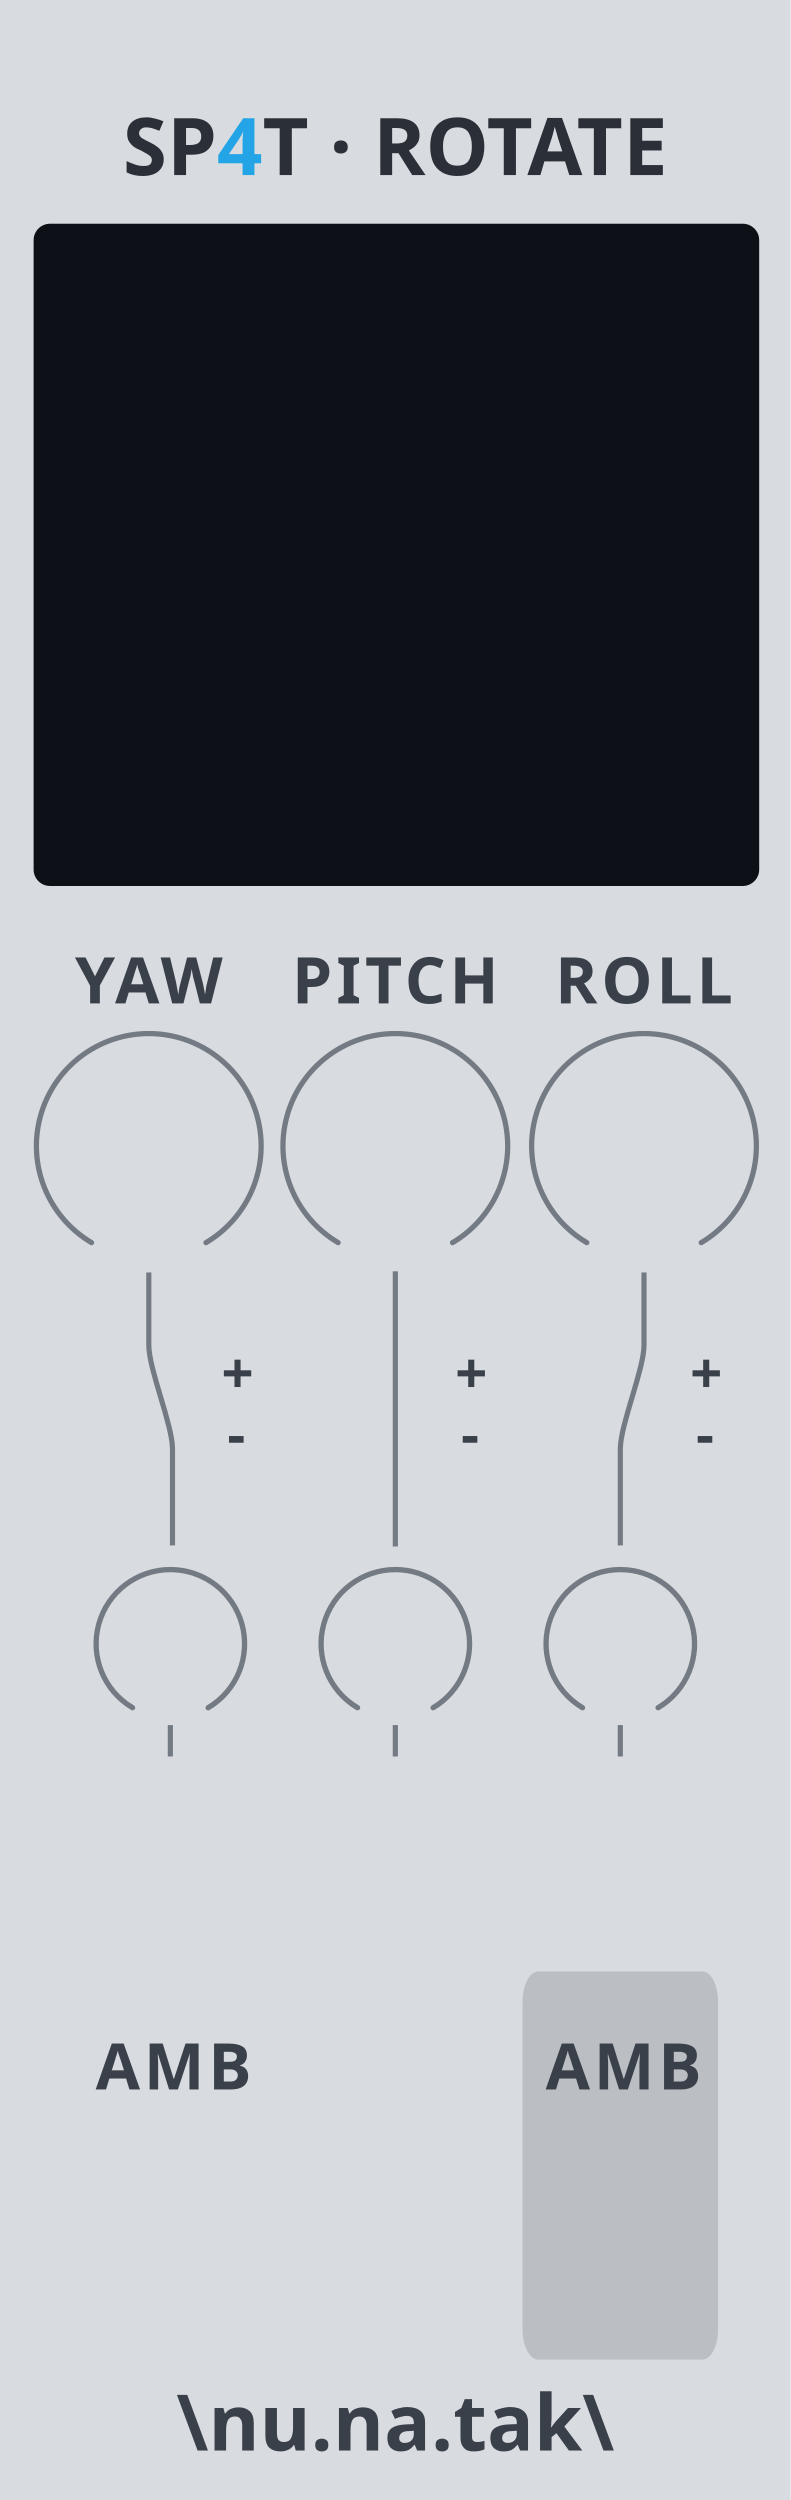
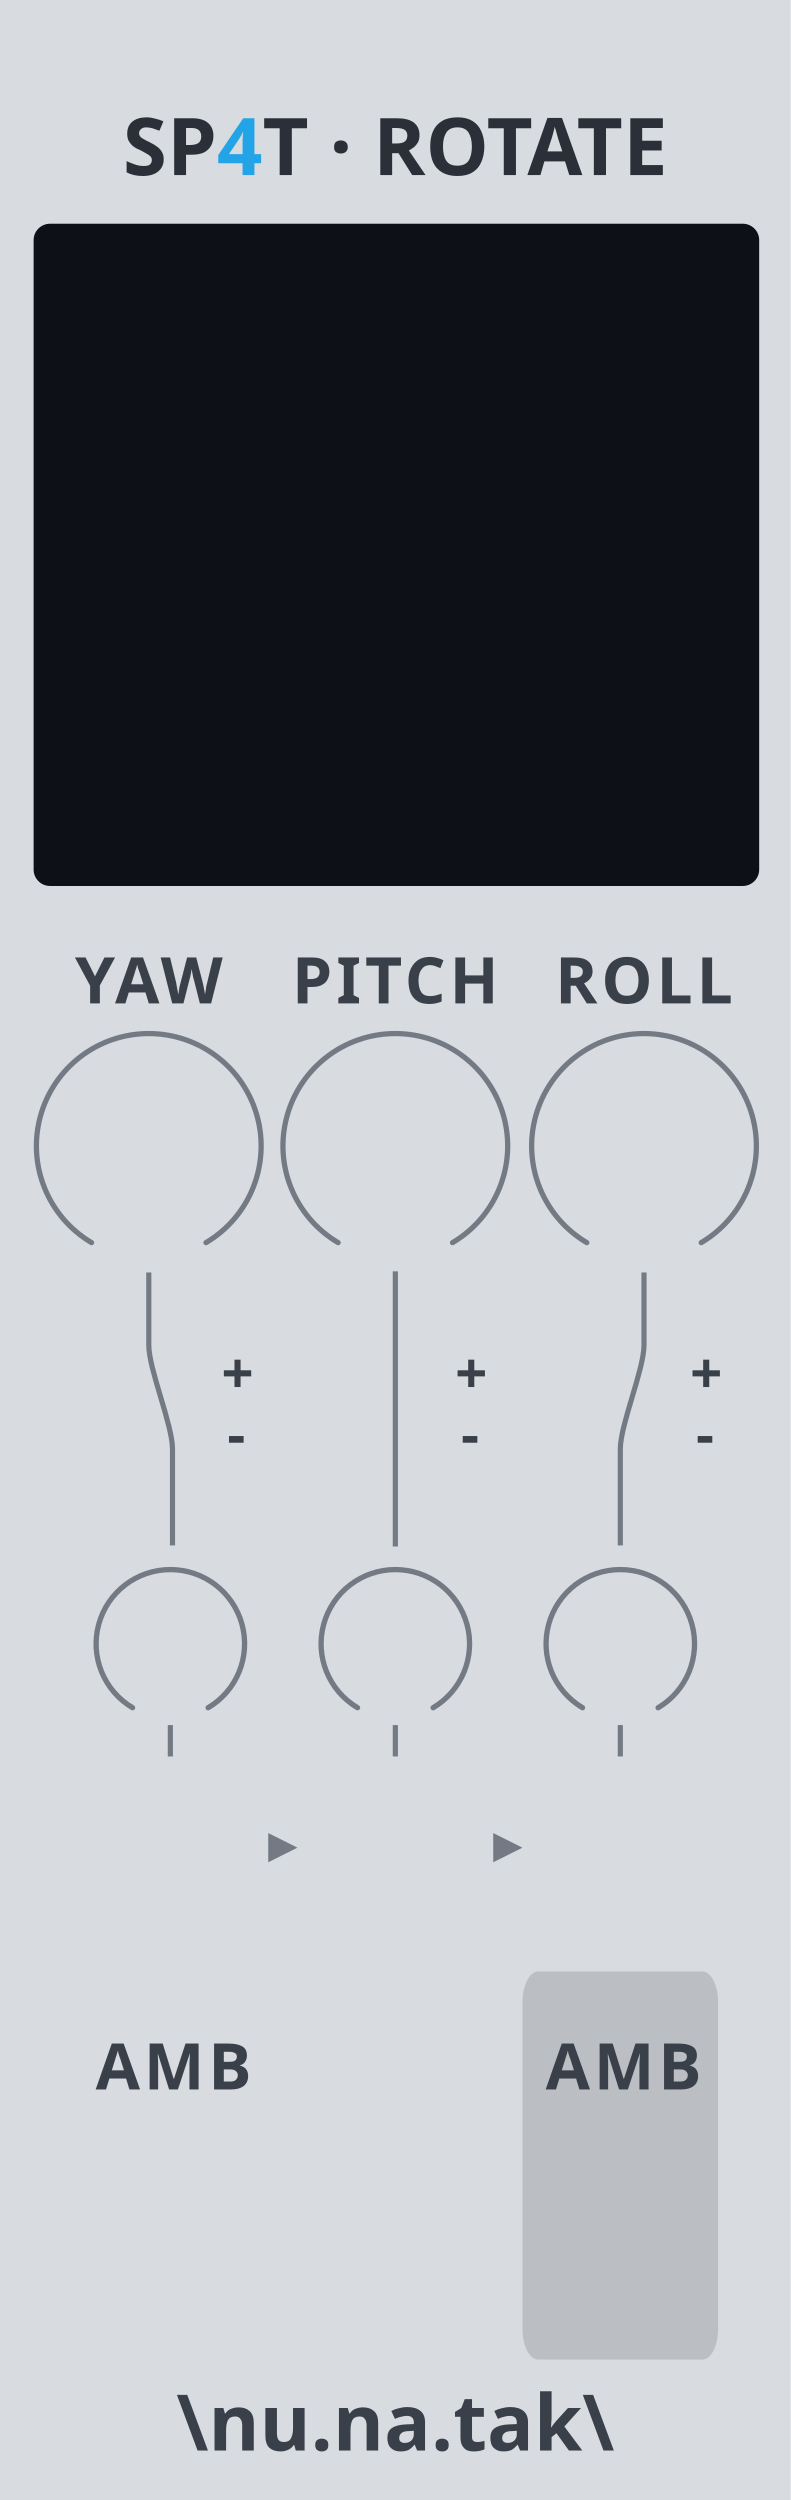
<svg xmlns="http://www.w3.org/2000/svg" version="1.1" width="40.64mm" height="128.5mm" viewBox="0 0 40.64 128.5" id="svg8">
  <defs id="component-defs">
    
    
    
    
    
    
  </defs>
  <g id="panel">
    <rect id="background" x="0" y="0" width="40.64" height="128.5" fill="#d8dbdf" />
    <text id="title" x="20.32" y="9" style="font-weight:bold;font-size:4.1px;font-family:'Rounded Mplus 1c', 'Arial Rounded MT Bold', sans-serif;text-anchor:middle;fill:#2b3038">
      <tspan id="tspan8" x="20.32" y="9">SP<tspan fill="#22a4e6" id="title-accent">4</tspan>T · ROTATE</tspan>
    </text>
    <text id="brand" x="20.32" y="125.958" font-family="'Rounded Mplus 1c', 'Arial Rounded MT Bold', sans-serif" font-size="4" font-weight="700" text-anchor="middle" fill="#3a4049">\nu.na.tak\</text>
    <rect id="screen" x="1.728" y="11.5" width="37.294" height="34.039" rx="0.844" fill="#0d1017" style="stroke-width:1.026" />
    <rect style="fill:#bbbfc3;stroke:none" id="rect138" width="10.048" height="19.948" x="26.86" y="101.335" rx="0.809" ry="1.552" />
    <text x="8.823" y="107.4" id="text43" style="font-weight:600;font-size:3.3px;font-family:'Barlow Condensed', 'Arial Narrow', sans-serif;letter-spacing:0.2;text-anchor:middle;fill:#3a4049">
      <tspan id="tspan2" x="8.923" y="107.4">AMB</tspan>
    </text>
    <text x="31.951" y="107.4" id="text46" style="font-weight:600;font-size:3.3px;font-family:'Barlow Condensed', 'Arial Narrow', sans-serif;letter-spacing:0.2;text-anchor:middle;fill:#3a4049">
      <tspan id="tspan85" x="32.051" y="107.4">AMB</tspan>
    </text>
    <g id="g51" transform="matrix(0.9107457,0,0,0.9107457,-12.0507,17.8556)">
      <path d="m 20.712,76.773 a 4.19,4.19 0 1 1 4.268,0" id="path36" style="fill:none;stroke:#737a83;stroke-width:0.3;stroke-linecap:round" />
    </g>
    <g id="g52" transform="matrix(0.9107457,0,0,0.9107457,-0.4869,17.8556)">
      <path d="m 20.712,76.773 a 4.19,4.19 0 1 1 4.268,0" id="path51-6" style="fill:none;stroke:#737a83;stroke-width:0.3;stroke-linecap:round" />
    </g>
    <g id="g54" transform="matrix(0.9107457,0,0,0.9107457,11.0773,17.8556)">
      <path d="m 20.712,76.773 a 4.19,4.19 0 1 1 4.268,0" id="path53-3" style="fill:none;stroke:#737a83;stroke-width:0.3;stroke-linecap:round" />
    </g>
    <g id="g50" transform="matrix(0.9,0,0,0.9,-28.5623,9.9164)">
      <path d="m 36.965,59.95 a 6.417,6.417 0 1 1 6.535,0" id="path38" style="fill:none;stroke:#737a83;stroke-width:0.3;stroke-linecap:round" />
    </g>
    <g id="g57-5" transform="matrix(0.9,0,0,0.9,-15.8897,9.9164)">
      <path d="m 36.965,59.95 a 6.417,6.417 0 1 1 6.535,0" id="path57-5" style="fill:none;stroke:#737a83;stroke-width:0.3;stroke-linecap:round" />
    </g>
    <g id="g58-4" transform="matrix(0.9,0,0,0.9,-3.107,9.9164)">
      <path d="m 36.965,59.95 a 6.417,6.417 0 1 1 6.535,0" id="path58" style="fill:none;stroke:#737a83;stroke-width:0.3;stroke-linecap:round" />
    </g>
    <path style="fill:none;stroke:#737a83;stroke-width:0.265px;stroke-linecap:butt;stroke-linejoin:miter" d="M 20.32,65.346 V 79.489" id="path76" />
    <text x="20.222" y="51.575" id="text73" style="font-weight:600;font-size:3.3px;font-family:'Barlow Condensed', 'Arial Narrow', sans-serif;letter-spacing:0.2;text-anchor:middle;fill:#3a4049">
      <tspan id="tspan111" x="20.322" y="51.575">PITCH</tspan>
    </text>
    <text x="7.549" y="51.575" id="text105" style="font-weight:600;font-size:3.3px;font-family:'Barlow Condensed', 'Arial Narrow', sans-serif;letter-spacing:0.2;text-anchor:middle;fill:#3a4049">
      <tspan id="tspan110" x="7.649" y="51.575">YAW</tspan>
    </text>
    <text x="33.004" y="51.575" id="text106" style="font-weight:600;font-size:3.3px;font-family:'Barlow Condensed', 'Arial Narrow', sans-serif;letter-spacing:0.2;text-anchor:middle;fill:#3a4049">
      <tspan id="tspan112" x="33.104" y="51.575">ROLL</tspan>
    </text>
    <path style="fill:none;stroke:#737a83;stroke-width:0.265px;stroke-linecap:butt;stroke-linejoin:miter" d="m 31.884,79.432 v -4.949 c 0,-1.26 1.218,-4.088 1.218,-5.348 v -3.732" id="path82" />
    <path style="fill:none;stroke:#737a83;stroke-width:0.265px;stroke-linecap:butt;stroke-linejoin:miter" d="m 8.866,79.432 v -4.949 c 0,-1.26 -1.218,-4.088 -1.218,-5.348 v -3.732" id="path110" />
    <g id="g121" transform="translate(-0.451)">
      <text x="11.832" y="71.621" id="text118" style="font-weight:600;font-size:2.9px;font-family:'Barlow Condensed', 'Arial Narrow', sans-serif;letter-spacing:0.2;text-anchor:start;fill:#3a4049">
        <tspan id="tspan120" x="11.832" y="71.621">+</tspan>
      </text>
      <text x="12.129" y="74.764" id="text119" style="font-weight:600;font-size:2.9px;font-family:'Barlow Condensed', 'Arial Narrow', sans-serif;letter-spacing:0.2;text-anchor:start;fill:#3a4049">
        <tspan id="tspan121" x="12.129" y="74.764">-</tspan>
      </text>
    </g>
    <g id="g127" transform="translate(11.527)">
      <text x="11.868" y="71.621" id="text122" style="font-weight:600;font-size:2.9px;font-family:'Barlow Condensed', 'Arial Narrow', sans-serif;letter-spacing:0.2;text-anchor:start;fill:#3a4049">
        <tspan id="tspan122" x="11.868" y="71.621">+</tspan>
      </text>
      <text x="12.165" y="74.764" id="text123" style="font-weight:600;font-size:2.9px;font-family:'Barlow Condensed', 'Arial Narrow', sans-serif;letter-spacing:0.2;text-anchor:start;fill:#3a4049">
        <tspan id="tspan123" x="12.165" y="74.764">-</tspan>
      </text>
    </g>
    <g id="g132" transform="translate(23.639)">
      <text x="11.831" y="71.621" id="text127" style="font-weight:600;font-size:2.9px;font-family:'Barlow Condensed', 'Arial Narrow', sans-serif;letter-spacing:0.2;text-anchor:start;fill:#3a4049">
        <tspan id="tspan127" x="11.831" y="71.621">+</tspan>
      </text>
      <text x="12.128" y="74.764" id="text128" style="font-weight:600;font-size:2.9px;font-family:'Barlow Condensed', 'Arial Narrow', sans-serif;letter-spacing:0.2;text-anchor:start;fill:#3a4049">
        <tspan id="tspan128" x="12.128" y="74.764">-</tspan>
      </text>
    </g>
    <path style="fill:none;stroke:#737a83;stroke-width:0.265px;stroke-linecap:butt;stroke-linejoin:miter" d="m 8.756,88.669 v 1.613" id="path146" />
    <path style="fill:none;stroke:#737a83;stroke-width:0.265px;stroke-linecap:butt;stroke-linejoin:miter" d="m 20.32,88.669 v 1.613" id="path1" />
    <path style="fill:none;stroke:#737a83;stroke-width:0.265px;stroke-linecap:butt;stroke-linejoin:miter" d="m 31.884,88.669 v 1.613" id="path2" />
+     <path style="fill:#737a83;stroke:none" d="M 15.288,94.97 L 13.788,94.22 L 13.788,95.72 Z" id="cv-normal-1" />
+     <path style="fill:#737a83;stroke:none" d="M 26.852,94.97 L 25.352,94.22 L 25.352,95.72 Z" id="cv-normal-2" />
  </g>
  <g id="components" style="display:none">
    <circle id="yaw-param" cx="7.647" cy="58.9" r="5.054" fill="#ff0000" />
    <circle id="roll-param" cx="33.102" cy="58.9" r="5.054" fill="#ff0000" />
    <circle id="pitch-param" cx="20.32" cy="58.9" r="5.055" fill="#ff0000" />
    <circle id="yaw-cv-switch" cx="8.306" cy="72.157" r="2.278" fill="#ff0000" />
    <circle id="pitch-cv-switch" cx="20.319" cy="72.157" r="2.278" fill="#ff0000" />
    <circle id="roll-cv-switch" cx="32.395" cy="72.157" r="2.279" fill="#ff0000" />
    <circle id="yaw-cv-param" cx="8.756" cy="84.493" r="3.084" fill="#ff0000" />
    <circle id="pitch-cv-param" cx="20.321" cy="84.493" r="3.084" fill="#ff0000" />
    <circle id="roll-cv-param" cx="31.885" cy="84.493" r="3.084" fill="#ff0000" />
    <circle id="ambi-input" cx="8.756" cy="114" r="4.013" fill="#00ff00" />
    <circle id="ambi-output" cx="31.884" cy="114" r="4.013" fill="#0000ff" />
    <circle id="pitch-cv-input" cx="20.32" cy="94.97" r="4.013" fill="#00ff00" />
    <circle id="yaw-cv-input" cx="8.756" cy="94.97" r="4.013" fill="#00ff00" />
    <circle id="roll-cv-input" cx="31.884" cy="94.97" r="4.013" fill="#00ff00" />
  </g>
</svg>
